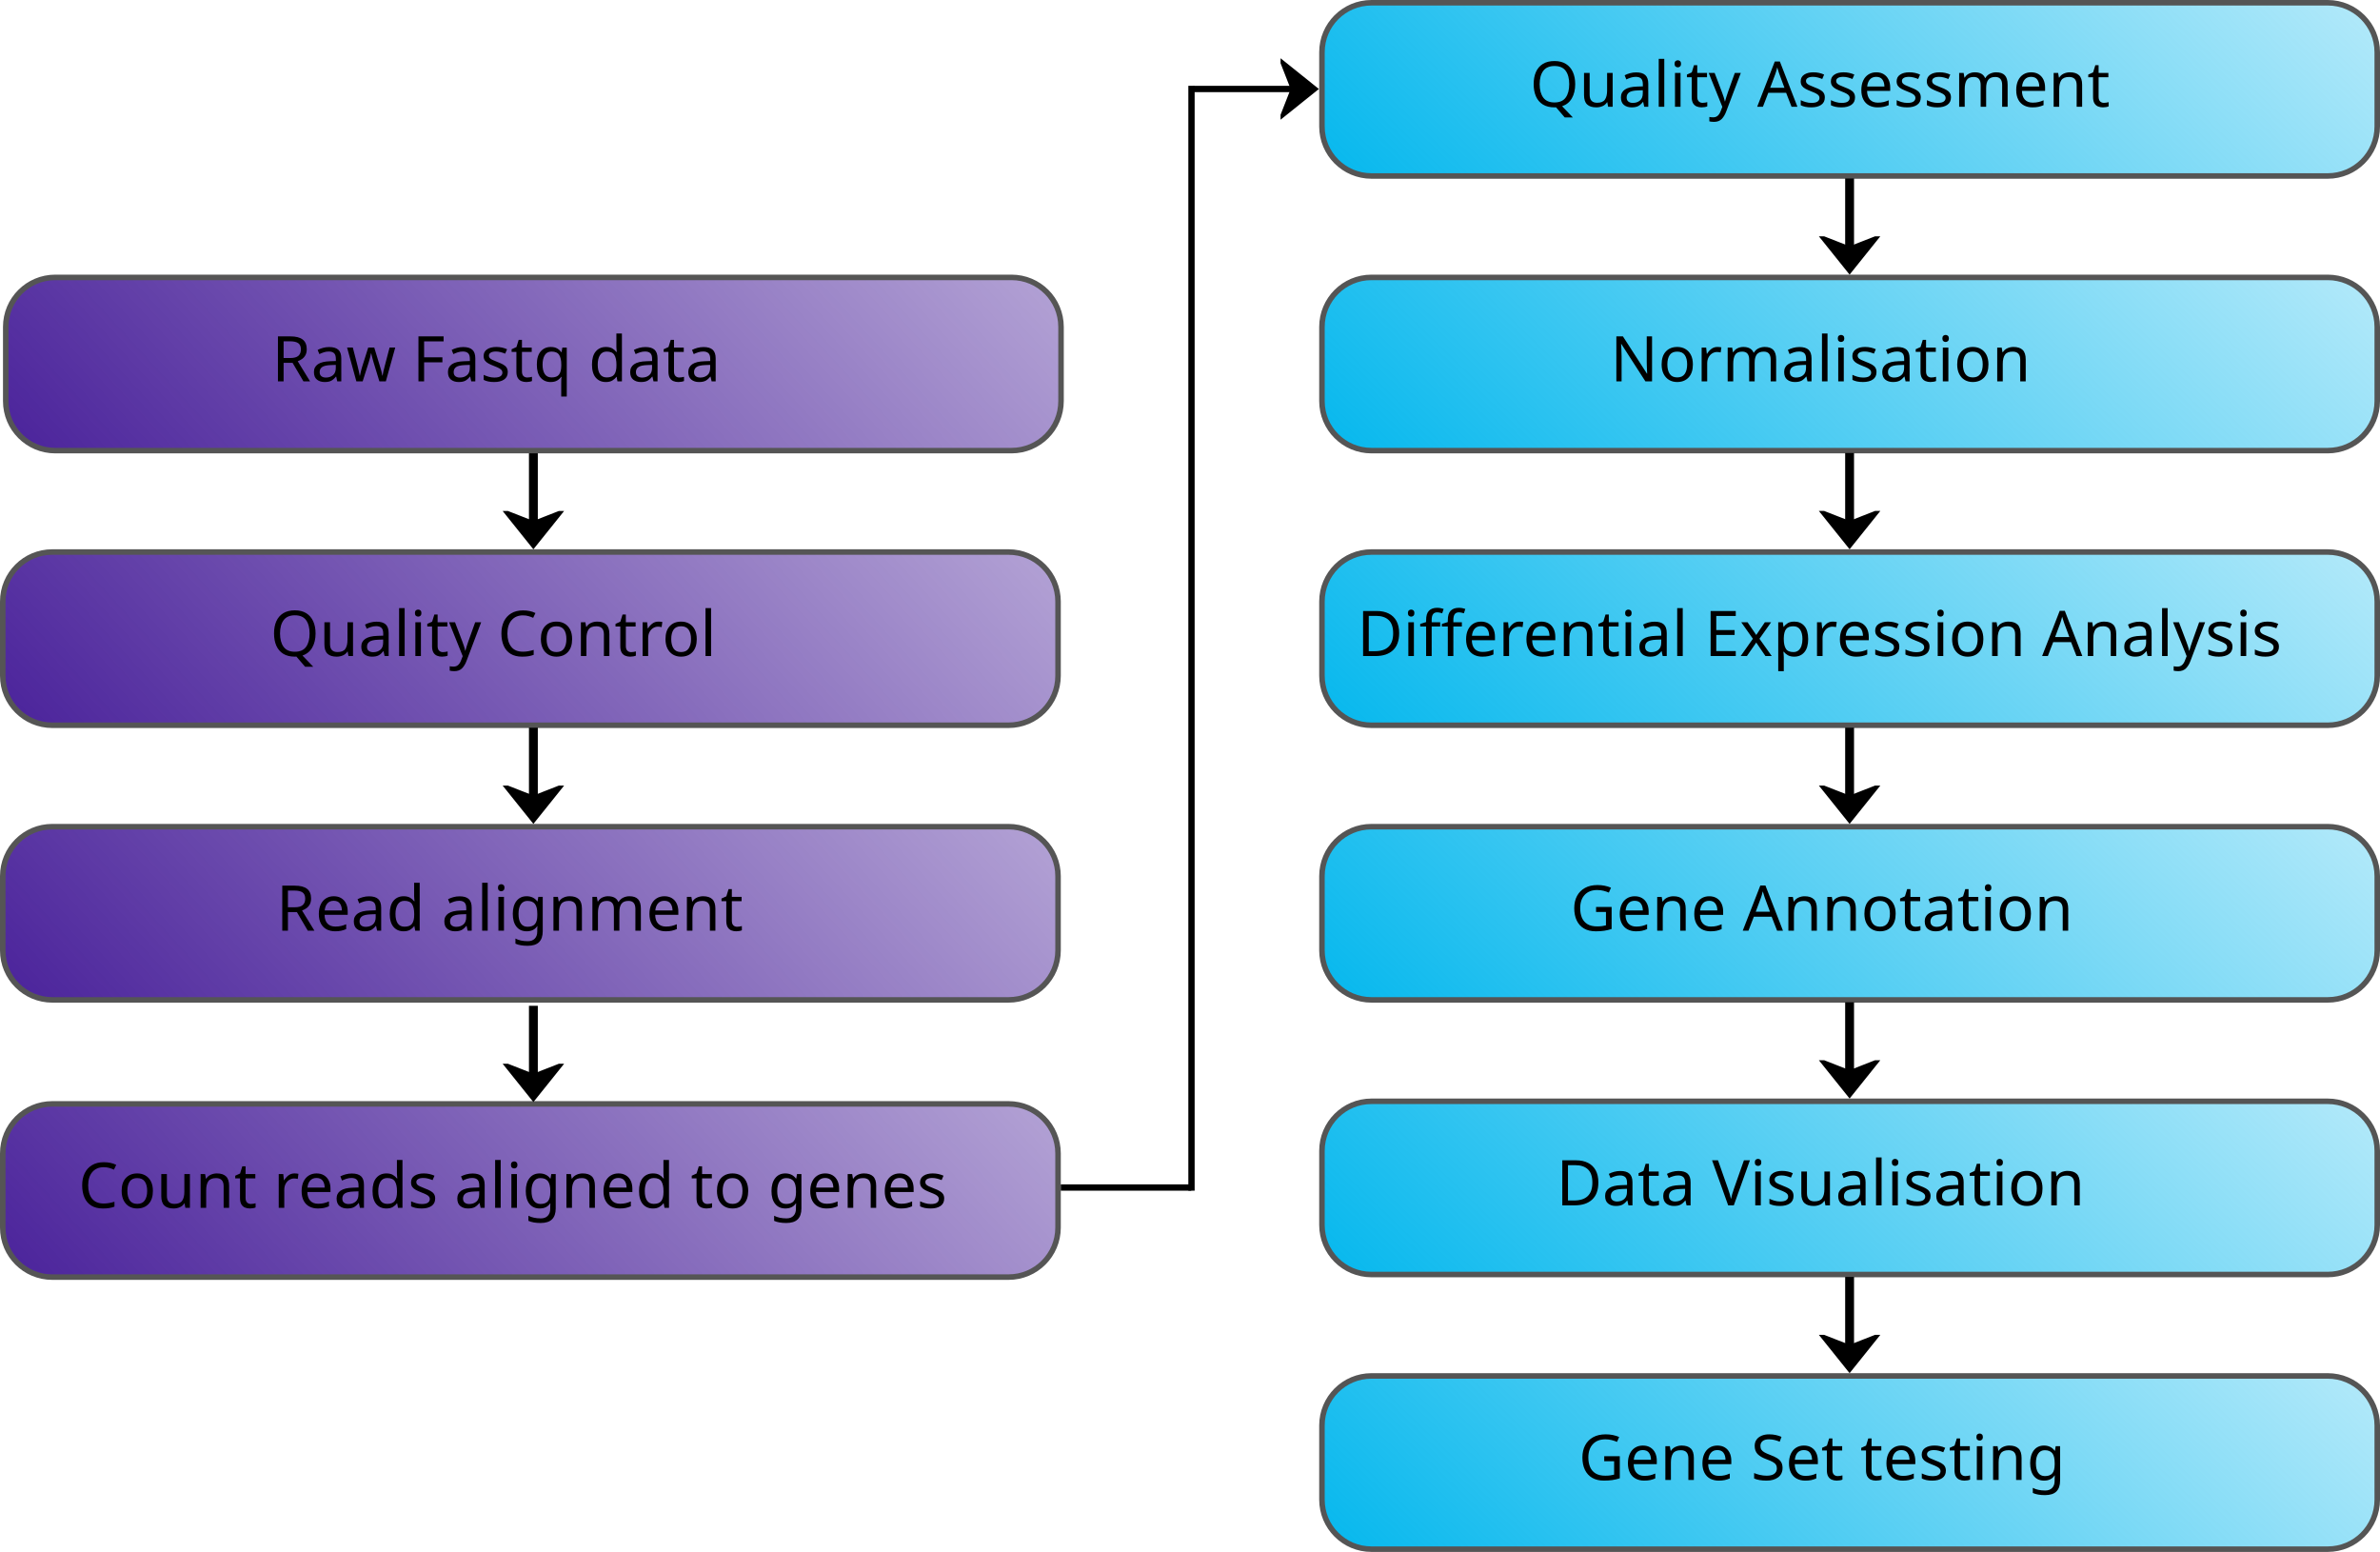
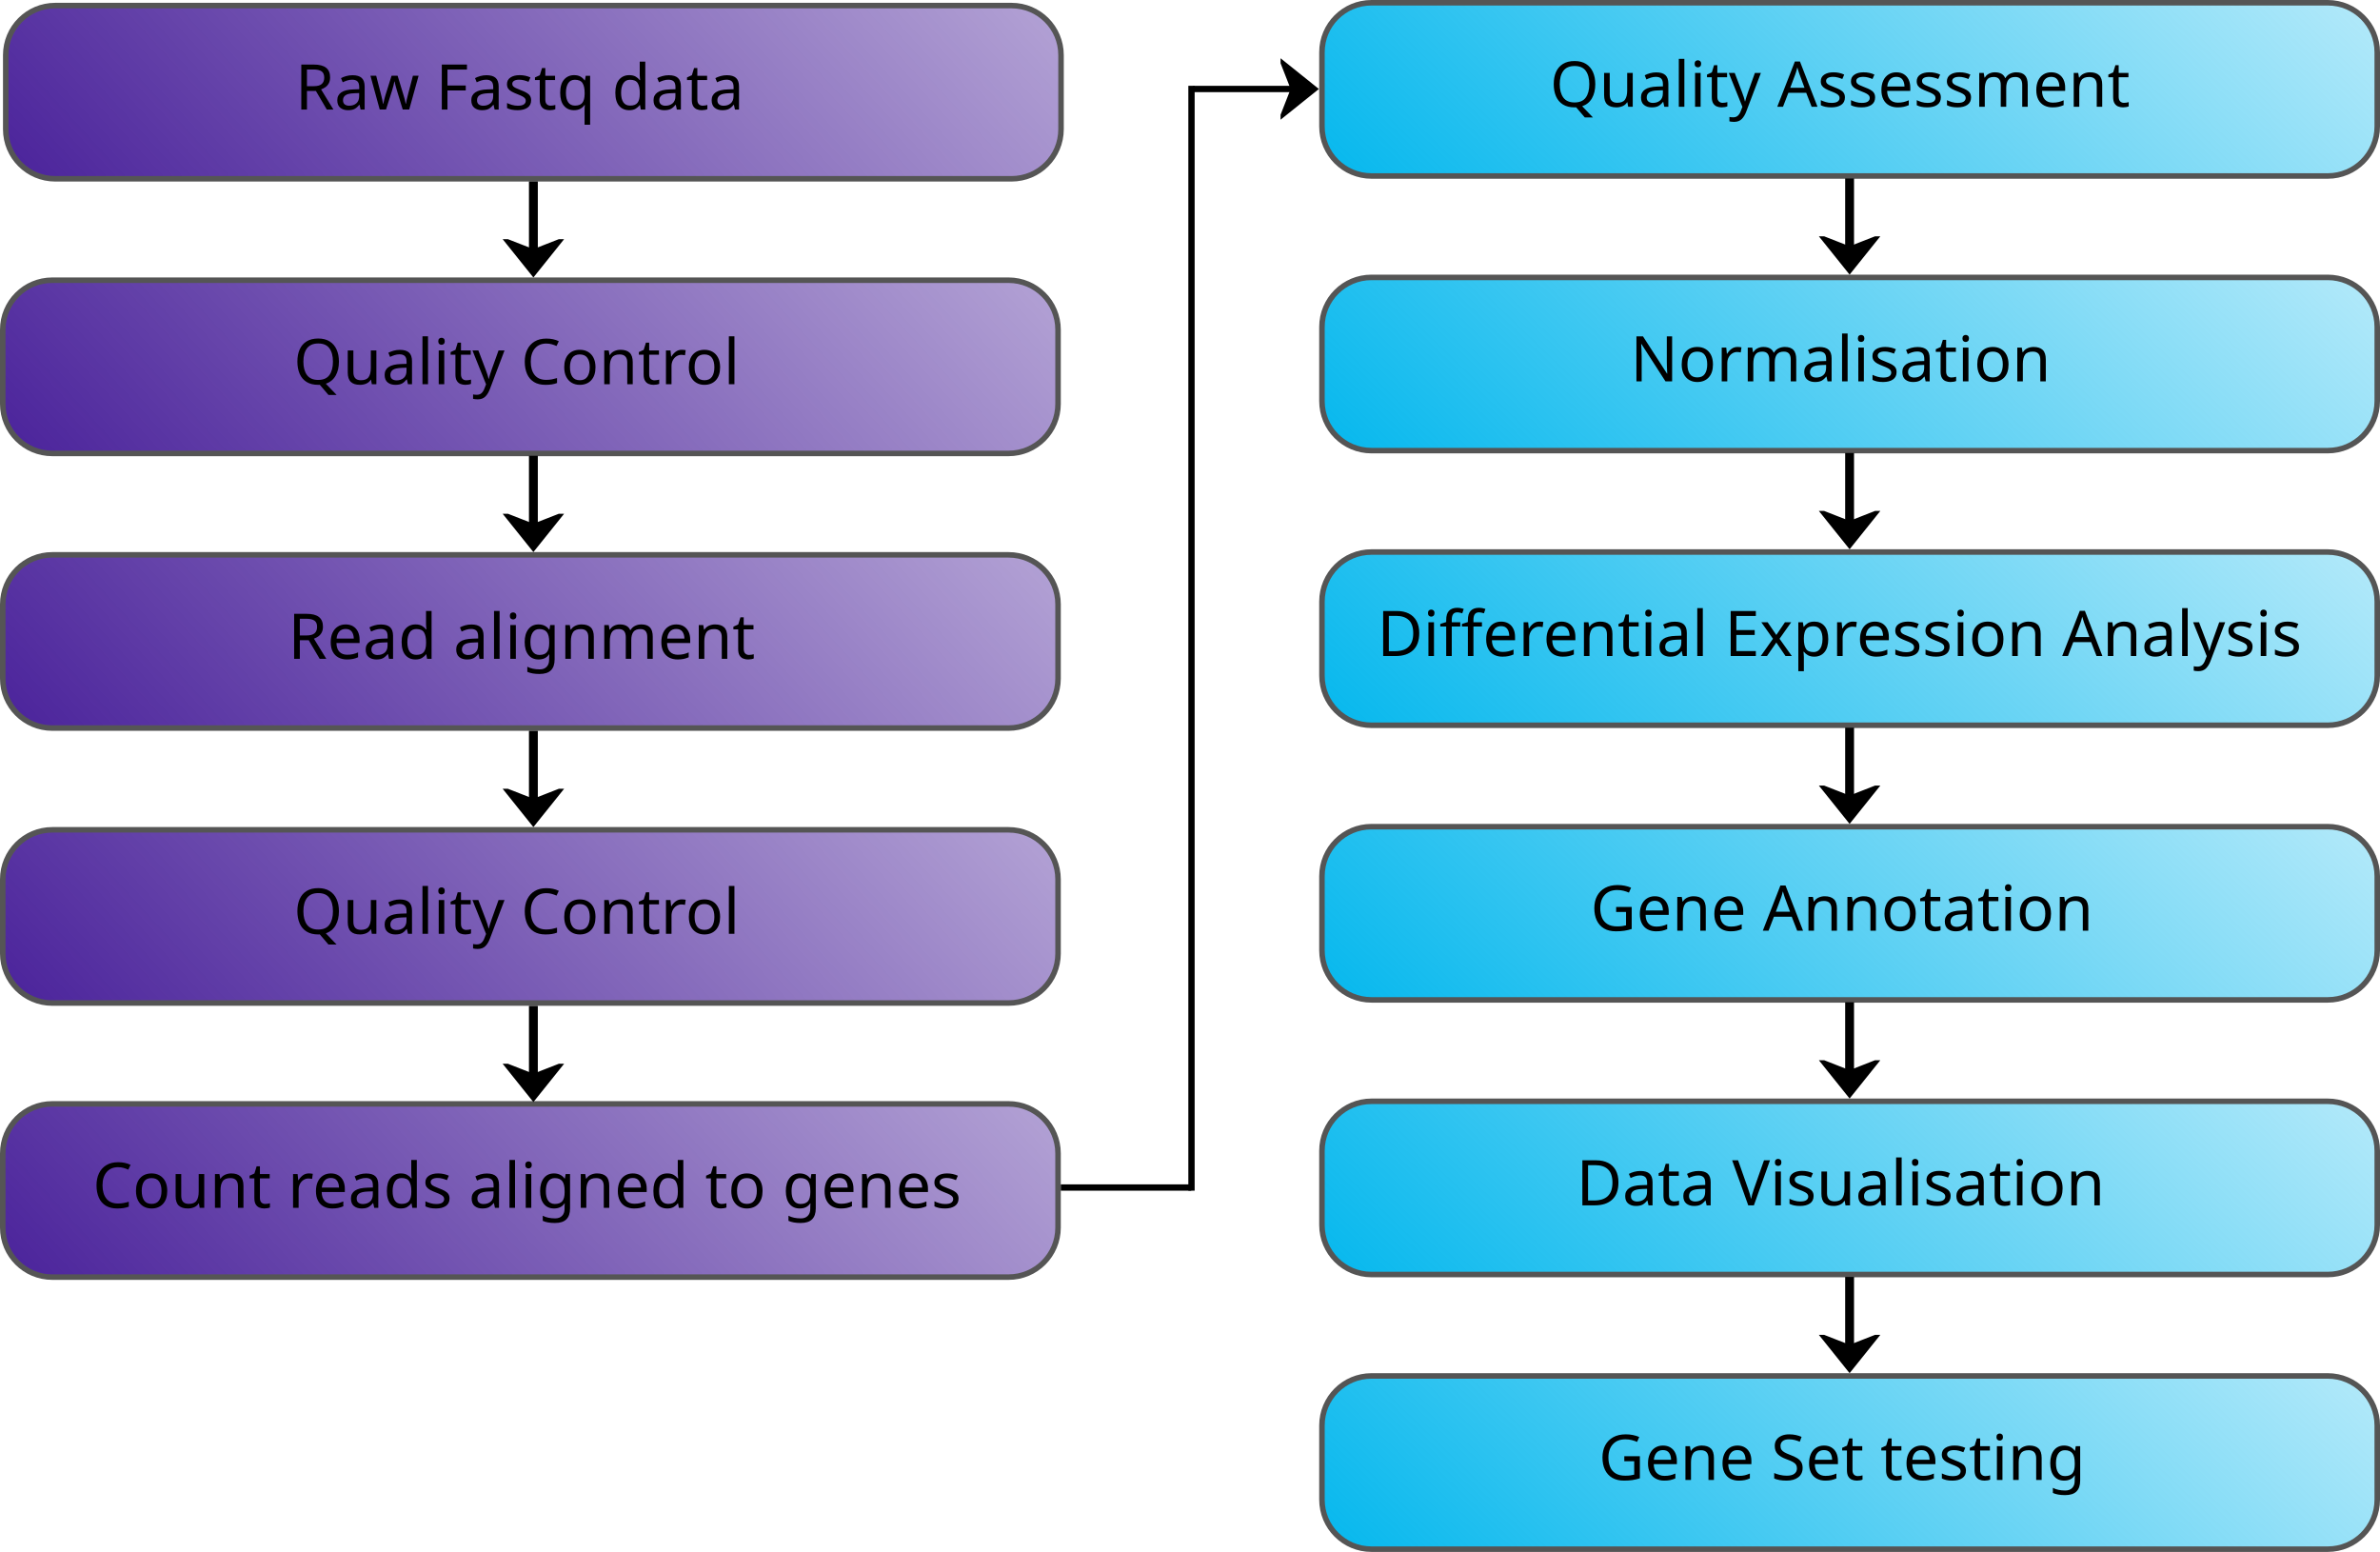
<svg xmlns="http://www.w3.org/2000/svg" xmlns:xlink="http://www.w3.org/1999/xlink" width="3020.517" height="1969.274" viewBox="0 0 3020.517 1969.274" id="svg4786" version="1.1">
  <defs id="defs4788">
    <linearGradient id="linearGradient5520">
      <stop style="stop-color:#2e008b;stop-opacity:1;" offset="0" id="stop5522" />
      <stop style="stop-color:#2e008b;stop-opacity:0;" offset="1" id="stop5524" />
    </linearGradient>
    <linearGradient id="linearGradient5436">
      <stop id="stop5514" offset="0" style="stop-color:#00b6ed;stop-opacity:1;" />
      <stop id="stop5516" offset="1" style="stop-color:#00b6ed;stop-opacity:0;" />
    </linearGradient>
    <linearGradient xlink:href="#linearGradient5436" id="linearGradient5466" x1="-400.02" y1="1848.362" x2="703.066" y2="700.829" gradientUnits="userSpaceOnUse" />
    <linearGradient xlink:href="#linearGradient5436" id="linearGradient5472" gradientUnits="userSpaceOnUse" x1="-400.02" y1="1848.362" x2="703.066" y2="700.829" gradientTransform="translate(0,317.1256)" />
    <linearGradient xlink:href="#linearGradient5436" id="linearGradient5476" gradientUnits="userSpaceOnUse" x1="-400.02" y1="1848.362" x2="703.066" y2="700.829" gradientTransform="translate(0,-274.2706)" />
    <linearGradient xlink:href="#linearGradient5436" id="linearGradient5480" gradientUnits="userSpaceOnUse" gradientTransform="translate(0,-597.1102)" x1="-400.02" y1="1848.362" x2="703.066" y2="700.829" />
    <linearGradient xlink:href="#linearGradient5436" id="linearGradient5484" gradientUnits="userSpaceOnUse" gradientTransform="translate(0,-905.6647)" x1="-400.02" y1="1848.362" x2="703.066" y2="700.829" />
    <linearGradient xlink:href="#linearGradient5436" id="linearGradient5488" gradientUnits="userSpaceOnUse" gradientTransform="translate(0,-1237.075)" x1="-400.02" y1="1848.362" x2="703.066" y2="700.829" />
    <linearGradient xlink:href="#linearGradient5436" id="linearGradient5492" gradientUnits="userSpaceOnUse" gradientTransform="translate(0,-1542.773)" x1="-400.02" y1="1848.362" x2="703.066" y2="700.829" />
    <linearGradient xlink:href="#linearGradient5520" id="linearGradient5526" x1="-2316.843" y1="1046.031" x2="-648.585" y2="-488.044" gradientUnits="userSpaceOnUse" gradientTransform="translate(3.787842,-8.377617)" />
    <linearGradient xlink:href="#linearGradient5520" id="linearGradient5545" gradientUnits="userSpaceOnUse" gradientTransform="translate(3.787842,-8.377617)" x1="-2316.843" y1="1046.031" x2="-648.585" y2="-488.044" />
    <linearGradient xlink:href="#linearGradient5520" id="linearGradient5555" gradientUnits="userSpaceOnUse" gradientTransform="translate(3.787842,-8.377617)" x1="-2316.843" y1="1046.031" x2="-648.585" y2="-488.044" />
    <linearGradient xlink:href="#linearGradient5436" id="linearGradient3885" gradientUnits="userSpaceOnUse" gradientTransform="translate(0,-1542.773)" x1="-400.02" y1="1848.362" x2="703.066" y2="700.829" />
    <linearGradient xlink:href="#linearGradient5520" id="linearGradient3901" gradientUnits="userSpaceOnUse" gradientTransform="translate(3.787842,-8.377617)" x1="-2316.843" y1="1046.031" x2="-648.585" y2="-488.044" />
    <linearGradient xlink:href="#linearGradient5520" id="linearGradient3907" gradientUnits="userSpaceOnUse" gradientTransform="translate(3.787842,-8.377617)" x1="-2316.843" y1="1046.031" x2="-648.585" y2="-488.044" />
-     <linearGradient xlink:href="#linearGradient5520" id="linearGradient3912" gradientUnits="userSpaceOnUse" gradientTransform="translate(3.1e-6,681.1062)" x1="-2316.843" y1="1046.031" x2="-648.585" y2="-488.044" />
+     <linearGradient xlink:href="#linearGradient5520" id="linearGradient3912" gradientUnits="userSpaceOnUse" gradientTransform="translate(3.1e-6,223.6542)" x1="-2316.843" y1="1046.031" x2="-648.585" y2="-488.044" />
    <linearGradient xlink:href="#linearGradient5520" id="linearGradient3916" gradientUnits="userSpaceOnUse" gradientTransform="translate(3.1e-6,1032.882)" x1="-2316.843" y1="1046.031" x2="-648.585" y2="-488.044" />
    <linearGradient xlink:href="#linearGradient5436" id="linearGradient3921" gradientUnits="userSpaceOnUse" gradientTransform="translate(-1670.437,51.461)" x1="-400.02" y1="1848.362" x2="703.066" y2="700.829" />
+     <linearGradient xlink:href="#linearGradient5520" id="linearGradient957" gradientUnits="userSpaceOnUse" gradientTransform="translate(3.787842,-8.377617)" x1="-2316.843" y1="1046.031" x2="-648.585" y2="-488.044" />
  </defs>
  <g id="layer1" transform="translate(2354.722,34.01277)">
    <rect style="fill:url(#linearGradient3916);fill-opacity:1;stroke:#555555;stroke-width:7;stroke-miterlimit:4;stroke-opacity:1;stroke-dasharray:none" id="rect3914" width="1339.292" height="219.81" x="-2351.222" y="1366.742" ry="62.803" />
-     <text xml:space="preserve" style="font-size:40px;font-style:normal;font-weight:normal;text-align:center;line-height:125%;letter-spacing:0px;word-spacing:0px;text-anchor:middle;fill:#000000;fill-opacity:1;stroke:none;font-family:sans-serif" x="-1678.061" y="1498.666" id="text5336">
-       <tspan id="tspan5338" x="-1678.061" y="1498.666" style="font-size:80px">Count reads aligned to genes</tspan>
+     <text xml:space="preserve" style="font-style:normal;font-weight:normal;line-height:0%;font-family:sans-serif;text-align:center;letter-spacing:0px;word-spacing:0px;text-anchor:middle;fill:#000000;fill-opacity:1;stroke:none" x="-1678.061" y="1498.666" id="text5336">
+       <tspan id="tspan5338" x="-1678.061" y="1498.666" style="font-size:80px;line-height:1.25">Count reads aligned to genes</tspan>
    </text>
    <g id="g5580" transform="translate(0,-108.7184)">
      <rect style="fill:url(#linearGradient5488);fill-opacity:1;stroke:#555555;stroke-width:7;stroke-miterlimit:4;stroke-opacity:1;stroke-dasharray:none" id="rect5486" width="1339.292" height="219.81" x="-676.997" y="78.206" ry="62.803" />
-       <text xml:space="preserve" style="font-size:40px;font-style:normal;font-weight:normal;text-align:center;line-height:125%;letter-spacing:0px;word-spacing:0px;text-anchor:middle;fill:#000000;fill-opacity:1;stroke:none;font-family:sans-serif" x="-8.62" y="210.147" id="text5349">
-         <tspan id="tspan5351" x="-8.62" y="210.147" style="font-size:80px">Quality Assessment</tspan>
+       <text xml:space="preserve" style="font-style:normal;font-weight:normal;line-height:0%;font-family:sans-serif;text-align:center;letter-spacing:0px;word-spacing:0px;text-anchor:middle;fill:#000000;fill-opacity:1;stroke:none" x="-8.62" y="210.147" id="text5349">
+         <tspan id="tspan5351" x="-8.62" y="210.147" style="font-size:80px;line-height:1.25">Quality Assessment</tspan>
      </text>
    </g>
    <g id="g5590" transform="translate(0,-51.69791)">
      <rect style="fill:url(#linearGradient5480);fill-opacity:1;stroke:#555555;stroke-width:7;stroke-miterlimit:4;stroke-opacity:1;stroke-dasharray:none" id="rect5478" width="1339.292" height="219.81" x="-676.997" y="718.171" ry="62.803" />
-       <text xml:space="preserve" style="font-size:40px;font-style:normal;font-weight:normal;text-align:center;line-height:125%;letter-spacing:0px;word-spacing:0px;text-anchor:middle;fill:#000000;fill-opacity:1;stroke:none;font-family:sans-serif" x="-9.304" y="850.147" id="text5365">
-         <tspan id="tspan5367" x="-9.304" y="850.147" style="font-size:80px">Differential Expression Analysis</tspan>
+       <text xml:space="preserve" style="font-style:normal;font-weight:normal;line-height:0%;font-family:sans-serif;text-align:center;letter-spacing:0px;word-spacing:0px;text-anchor:middle;fill:#000000;fill-opacity:1;stroke:none" x="-9.304" y="850.147" id="text5365">
+         <tspan id="tspan5367" x="-9.304" y="850.147" style="font-size:80px;line-height:1.25">Differential Expression Analysis</tspan>
      </text>
    </g>
    <g id="g5595" transform="translate(0,-26.04471)">
      <rect ry="62.803" y="1041.01" x="-676.997" height="219.81" width="1339.292" id="rect5474" style="fill:url(#linearGradient5476);fill-opacity:1;stroke:#555555;stroke-width:7;stroke-miterlimit:4;stroke-opacity:1;stroke-dasharray:none" />
-       <text id="text5375" y="1173.004" x="-6.159" style="font-size:40px;font-style:normal;font-weight:normal;text-align:center;line-height:125%;letter-spacing:0px;word-spacing:0px;text-anchor:middle;fill:#000000;fill-opacity:1;stroke:none;font-family:sans-serif" xml:space="preserve">
-         <tspan style="font-size:80px" y="1173.004" x="-6.159" id="tspan5377">Gene Annotation</tspan>
+       <text id="text5375" y="1173.004" x="-6.159" style="font-style:normal;font-weight:normal;line-height:0%;font-family:sans-serif;text-align:center;letter-spacing:0px;word-spacing:0px;text-anchor:middle;fill:#000000;fill-opacity:1;stroke:none" xml:space="preserve">
+         <tspan style="font-size:80px;line-height:1.25" y="1173.004" x="-6.159" id="tspan5377">Gene Annotation</tspan>
      </text>
    </g>
    <g id="g5600" transform="translate(0,48.17743)">
      <rect style="fill:url(#linearGradient5466);fill-opacity:1;stroke:#555555;stroke-width:7;stroke-miterlimit:4;stroke-opacity:1;stroke-dasharray:none" id="rect5381" width="1339.292" height="219.81" x="-676.997" y="1315.281" ry="62.803" />
-       <text xml:space="preserve" style="font-size:40px;font-style:normal;font-weight:normal;text-align:center;line-height:125%;letter-spacing:0px;word-spacing:0px;text-anchor:middle;fill:#000000;fill-opacity:1;stroke:none;font-family:sans-serif" x="-7.839" y="1447.29" id="text5383">
-         <tspan id="tspan5385" x="-7.839" y="1447.29" style="font-size:80px">Data Visualisation</tspan>
+       <text xml:space="preserve" style="font-style:normal;font-weight:normal;line-height:0%;font-family:sans-serif;text-align:center;letter-spacing:0px;word-spacing:0px;text-anchor:middle;fill:#000000;fill-opacity:1;stroke:none" x="-7.839" y="1447.29" id="text5383">
+         <tspan id="tspan5385" x="-7.839" y="1447.29" style="font-size:80px;line-height:1.25">Data Visualisation</tspan>
      </text>
    </g>
    <g id="g5605" transform="translate(0,79.54461)">
      <rect ry="62.803" y="1632.407" x="-676.997" height="219.81" width="1339.292" id="rect5470" style="fill:url(#linearGradient5472);fill-opacity:1;stroke:#555555;stroke-width:7;stroke-miterlimit:4;stroke-opacity:1;stroke-dasharray:none" />
-       <text id="text5391" y="1764.432" x="-5.964" style="font-size:40px;font-style:normal;font-weight:normal;text-align:center;line-height:125%;letter-spacing:0px;word-spacing:0px;text-anchor:middle;fill:#000000;fill-opacity:1;stroke:none;font-family:sans-serif" xml:space="preserve">
-         <tspan style="font-size:80px" y="1764.432" x="-5.964" id="tspan5393">Gene Set testing</tspan>
+       <text id="text5391" y="1764.432" x="-5.964" style="font-style:normal;font-weight:normal;line-height:0%;font-family:sans-serif;text-align:center;letter-spacing:0px;word-spacing:0px;text-anchor:middle;fill:#000000;fill-opacity:1;stroke:none" xml:space="preserve">
+         <tspan style="font-size:80px;line-height:1.25" y="1764.432" x="-5.964" id="tspan5393">Gene Set testing</tspan>
      </text>
-     </g>
-     <g id="g5563" transform="translate(0,56.90316)">
-       <g transform="translate(-3.787839,284.0879)" id="g5537">
-         <rect style="fill:url(#linearGradient5545);fill-opacity:1;stroke:#555555;stroke-width:7;stroke-miterlimit:4;stroke-opacity:1;stroke-dasharray:none" id="rect5539" width="1339.292" height="219.81" x="-2347.434" y="325.482" ry="62.803" />
-         <text xml:space="preserve" style="font-size:40px;font-style:normal;font-weight:normal;text-align:center;line-height:125%;letter-spacing:0px;word-spacing:0px;text-anchor:middle;fill:#000000;fill-opacity:1;stroke:none;font-family:sans-serif" x="-1678.061" y="457.457" id="text5541">
-           <tspan id="tspan5543" x="-1678.061" y="457.457" style="font-size:80px">Quality Control</tspan>
-         </text>
-       </g>
-     </g>
-     <rect ry="62.803" y="1014.966" x="-2351.222" height="219.81" width="1339.292" id="rect5549" style="fill:url(#linearGradient3912);fill-opacity:1;stroke:#555555;stroke-width:7;stroke-miterlimit:4;stroke-opacity:1;stroke-dasharray:none" />
-     <text id="text5551" y="1146.941" x="-1681.849" style="font-size:40px;font-style:normal;font-weight:normal;text-align:center;line-height:125%;letter-spacing:0px;word-spacing:0px;text-anchor:middle;fill:#000000;fill-opacity:1;stroke:none;font-family:sans-serif" xml:space="preserve">
-       <tspan style="font-size:80px" y="1146.941" x="-1681.849" id="tspan5553">Read alignment</tspan>
-     </text>
-     <g id="g5619" transform="matrix(0.9860394,0,0,0.4999851,47.76292,762.7661)">
-       <path id="path5612" d="m -1749.982,-443.834 0,193.18" style="fill:none;stroke:#000000;stroke-width:11.4;stroke-linecap:butt;stroke-linejoin:miter;stroke-miterlimit:4;stroke-opacity:1;stroke-dasharray:none" />
-       <path id="path5614" d="m -1786.659,-294.805 18.338,45.094 18.338,45.093 18.338,-45.093 18.339,-45.094 -3.271,0 -14.522,11.197 -18.884,14.56 -18.884,-14.56 -14.522,-11.197 -3.271,0 z" style="fill:#000000;fill-opacity:1;stroke:#000000;stroke-width:3.874;stroke-miterlimit:4;stroke-opacity:1;stroke-dasharray:none" />
    </g>
    <g id="g5585" transform="translate(0,-91.63617)">
      <rect ry="62.803" y="409.616" x="-676.997" height="219.81" width="1339.292" id="rect5482" style="fill:url(#linearGradient5484);fill-opacity:1;stroke:#555555;stroke-width:7;stroke-miterlimit:4;stroke-opacity:1;stroke-dasharray:none" />
-       <text id="text5357" y="541.575" x="-7.839" style="font-size:40px;font-style:normal;font-weight:normal;text-align:center;line-height:125%;letter-spacing:0px;word-spacing:0px;text-anchor:middle;fill:#000000;fill-opacity:1;stroke:none;font-family:sans-serif" xml:space="preserve">
-         <tspan style="font-size:80px" y="541.575" x="-7.839" id="tspan5359">Normalisation</tspan>
+       <text id="text5357" y="541.575" x="-7.839" style="font-style:normal;font-weight:normal;line-height:0%;font-family:sans-serif;text-align:center;letter-spacing:0px;word-spacing:0px;text-anchor:middle;fill:#000000;fill-opacity:1;stroke:none" xml:space="preserve">
+         <tspan style="font-size:80px;line-height:1.25" y="541.575" x="-7.839" id="tspan5359">Normalisation</tspan>
      </text>
    </g>
-     <g id="g5569" transform="translate(0,-7.50177)">
-       <g id="g5532">
-         <rect ry="62.803" y="325.482" x="-2347.434" height="219.81" width="1339.292" id="rect5508" style="fill:url(#linearGradient5526);fill-opacity:1;stroke:#555555;stroke-width:7;stroke-miterlimit:4;stroke-opacity:1;stroke-dasharray:none" />
-         <text id="text5528" y="457.457" x="-1678.061" style="font-size:40px;font-style:normal;font-weight:normal;text-align:center;line-height:125%;letter-spacing:0px;word-spacing:0px;text-anchor:middle;fill:#000000;fill-opacity:1;stroke:none;font-family:sans-serif" xml:space="preserve">
-           <tspan style="font-size:80px" y="457.457" x="-1678.061" id="tspan5530">Raw Fastq data</tspan>
-         </text>
+     <g id="g978" transform="translate(0,112.5273)">
+       <g transform="translate(0,-400.5488)" id="g5563">
+         <g id="g5537" transform="translate(-3.787839,284.0879)">
+           <rect ry="62.803" y="325.482" x="-2347.434" height="219.81" width="1339.292" id="rect5539" style="fill:url(#linearGradient5545);fill-opacity:1;stroke:#555555;stroke-width:7;stroke-miterlimit:4;stroke-dasharray:none;stroke-opacity:1" />
+           <text id="text5541" y="457.457" x="-1678.061" style="font-style:normal;font-weight:normal;line-height:0%;font-family:sans-serif;text-align:center;letter-spacing:0px;word-spacing:0px;text-anchor:middle;fill:#000000;fill-opacity:1;stroke:none" xml:space="preserve">
+             <tspan style="font-size:80px;line-height:1.25" y="457.457" x="-1678.061" id="tspan5543">Quality Control</tspan>
+           </text>
+         </g>
      </g>
-     </g>
-     <g transform="matrix(0.9860394,0,0,0.4999851,47.76292,1111.201)" id="g5623">
-       <path style="fill:none;stroke:#000000;stroke-width:11.4;stroke-linecap:butt;stroke-linejoin:miter;stroke-miterlimit:4;stroke-opacity:1;stroke-dasharray:none" d="m -1749.982,-443.834 0,193.18" id="path5625" />
-       <path style="fill:#000000;fill-opacity:1;stroke:#000000;stroke-width:3.874;stroke-miterlimit:4;stroke-opacity:1;stroke-dasharray:none" d="m -1786.659,-294.805 18.338,45.094 18.338,45.093 18.338,-45.093 18.339,-45.094 -3.271,0 -14.522,11.197 -18.884,14.56 -18.884,-14.56 -14.522,-11.197 -3.271,0 z" id="path5627" />
+       <rect style="fill:url(#linearGradient3912);fill-opacity:1;stroke:#555555;stroke-width:7;stroke-miterlimit:4;stroke-dasharray:none;stroke-opacity:1" id="rect5549" width="1339.292" height="219.81" x="-2351.222" y="557.514" ry="62.803" />
+       <text xml:space="preserve" style="font-style:normal;font-weight:normal;line-height:0%;font-family:sans-serif;text-align:center;letter-spacing:0px;word-spacing:0px;text-anchor:middle;fill:#000000;fill-opacity:1;stroke:none" x="-1681.849" y="689.489" id="text5551">
+         <tspan id="tspan5553" x="-1681.849" y="689.489" style="font-size:80px;line-height:1.25">Read alignment</tspan>
+       </text>
+       <g transform="matrix(0.9860394,0,0,0.4999851,47.76292,305.3142)" id="g5619">
+         <path style="fill:none;stroke:#000000;stroke-width:11.4;stroke-linecap:butt;stroke-linejoin:miter;stroke-miterlimit:4;stroke-dasharray:none;stroke-opacity:1" d="m -1749.982,-443.834 v 193.18" id="path5612" />
+         <path style="fill:#000000;fill-opacity:1;stroke:#000000;stroke-width:3.874;stroke-miterlimit:4;stroke-dasharray:none;stroke-opacity:1" d="m -1786.659,-294.805 18.338,45.094 18.338,45.093 18.338,-45.093 18.339,-45.094 h -3.271 l -14.522,11.197 -18.884,14.56 -18.884,-14.56 -14.522,-11.197 z" id="path5614" />
+       </g>
+       <g transform="translate(0,-464.9538)" id="g5569">
+         <g id="g5532">
+           <rect style="fill:url(#linearGradient5526);fill-opacity:1;stroke:#555555;stroke-width:7;stroke-miterlimit:4;stroke-dasharray:none;stroke-opacity:1" id="rect5508" width="1339.292" height="219.81" x="-2347.434" y="325.482" ry="62.803" />
+           <text xml:space="preserve" style="font-style:normal;font-weight:normal;line-height:0%;font-family:sans-serif;text-align:center;letter-spacing:0px;word-spacing:0px;text-anchor:middle;fill:#000000;fill-opacity:1;stroke:none" x="-1678.061" y="457.457" id="text5528">
+             <tspan id="tspan5530" x="-1678.061" y="457.457" style="font-size:80px;line-height:1.25">Raw Fastq data</tspan>
+           </text>
+         </g>
+       </g>
+       <g id="g5623" transform="matrix(0.9860394,0,0,0.4999851,47.76292,653.749)">
+         <path id="path5625" d="m -1749.982,-443.834 v 193.18" style="fill:none;stroke:#000000;stroke-width:11.4;stroke-linecap:butt;stroke-linejoin:miter;stroke-miterlimit:4;stroke-dasharray:none;stroke-opacity:1" />
+         <path id="path5627" d="m -1786.659,-294.805 18.338,45.094 18.338,45.093 18.338,-45.093 18.339,-45.094 h -3.271 l -14.522,11.197 -18.884,14.56 -18.884,-14.56 -14.522,-11.197 z" style="fill:#000000;fill-opacity:1;stroke:#000000;stroke-width:3.874;stroke-miterlimit:4;stroke-dasharray:none;stroke-opacity:1" />
+       </g>
    </g>
    <g transform="matrix(0.9860394,0,0,0.4999851,1718.2,414.2155)" id="g5635">
      <path style="fill:none;stroke:#000000;stroke-width:11.4;stroke-linecap:butt;stroke-linejoin:miter;stroke-miterlimit:4;stroke-opacity:1;stroke-dasharray:none" d="m -1749.982,-443.834 0,193.18" id="path5637" />
      <path style="fill:#000000;fill-opacity:1;stroke:#000000;stroke-width:3.874;stroke-miterlimit:4;stroke-opacity:1;stroke-dasharray:none" d="m -1786.659,-294.805 18.338,45.094 18.338,45.093 18.338,-45.093 18.339,-45.094 -3.271,0 -14.522,11.197 -18.884,14.56 -18.884,-14.56 -14.522,-11.197 -3.271,0 z" id="path5639" />
    </g>
    <g transform="matrix(0.9860394,0,0,0.4999851,1718.2,762.7083)" id="g5641">
      <path style="fill:none;stroke:#000000;stroke-width:11.4;stroke-linecap:butt;stroke-linejoin:miter;stroke-miterlimit:4;stroke-opacity:1;stroke-dasharray:none" d="m -1749.982,-443.834 0,193.18" id="path5643" />
      <path style="fill:#000000;fill-opacity:1;stroke:#000000;stroke-width:3.874;stroke-miterlimit:4;stroke-opacity:1;stroke-dasharray:none" d="m -1786.659,-294.805 18.338,45.094 18.338,45.093 18.338,-45.093 18.339,-45.094 -3.271,0 -14.522,11.197 -18.884,14.56 -18.884,-14.56 -14.522,-11.197 -3.271,0 z" id="path5645" />
    </g>
    <g id="g5647" transform="matrix(0.9860394,0,0,0.4999851,1718.2,1111.201)">
      <path id="path5649" d="m -1749.982,-443.834 0,193.18" style="fill:none;stroke:#000000;stroke-width:11.4;stroke-linecap:butt;stroke-linejoin:miter;stroke-miterlimit:4;stroke-opacity:1;stroke-dasharray:none" />
      <path id="path5651" d="m -1786.659,-294.805 18.338,45.094 18.338,45.093 18.338,-45.093 18.339,-45.094 -3.271,0 -14.522,11.197 -18.884,14.56 -18.884,-14.56 -14.522,-11.197 -3.271,0 z" style="fill:#000000;fill-opacity:1;stroke:#000000;stroke-width:3.874;stroke-miterlimit:4;stroke-opacity:1;stroke-dasharray:none" />
    </g>
    <g id="g5653" transform="matrix(0.9860394,0,0,0.4999851,1718.2,1459.694)">
      <path id="path5655" d="m -1749.982,-443.834 0,193.18" style="fill:none;stroke:#000000;stroke-width:11.4;stroke-linecap:butt;stroke-linejoin:miter;stroke-miterlimit:4;stroke-opacity:1;stroke-dasharray:none" />
      <path id="path5657" d="m -1786.659,-294.805 18.338,45.094 18.338,45.093 18.338,-45.093 18.339,-45.094 -3.271,0 -14.522,11.197 -18.884,14.56 -18.884,-14.56 -14.522,-11.197 -3.271,0 z" style="fill:#000000;fill-opacity:1;stroke:#000000;stroke-width:3.874;stroke-miterlimit:4;stroke-opacity:1;stroke-dasharray:none" />
    </g>
    <g transform="matrix(0.9860394,0,0,0.4999851,1718.2,1808.187)" id="g5659">
      <path style="fill:none;stroke:#000000;stroke-width:11.4;stroke-linecap:butt;stroke-linejoin:miter;stroke-miterlimit:4;stroke-opacity:1;stroke-dasharray:none" d="m -1749.982,-443.834 0,193.18" id="path5661" />
      <path style="fill:#000000;fill-opacity:1;stroke:#000000;stroke-width:3.874;stroke-miterlimit:4;stroke-opacity:1;stroke-dasharray:none" d="m -1786.659,-294.805 18.338,45.094 18.338,45.093 18.338,-45.093 18.339,-45.094 -3.271,0 -14.522,11.197 -18.884,14.56 -18.884,-14.56 -14.522,-11.197 -3.271,0 z" id="path5663" />
    </g>
    <g id="g5707" transform="translate(0,348.0009)">
      <path style="fill:none;stroke:#000000;stroke-width:8;stroke-linecap:butt;stroke-linejoin:miter;stroke-miterlimit:4;stroke-opacity:1;stroke-dasharray:none" d="m -840.55,-269.101 134.465,0" id="path5667" />
      <path style="fill:#000000;fill-opacity:1;stroke:#000000;stroke-width:2.72;stroke-miterlimit:4;stroke-opacity:1;stroke-dasharray:none" d="m -728.159,-232.936 22.546,-18.082 22.546,-18.082 -22.546,-18.082 -22.546,-18.083 0,3.226 5.598,14.319 7.28,18.62 -7.28,18.62 -5.598,14.32 0,3.225 z" id="path5669" />
      <path id="path5675" d="m -1008.429,1124.87 165.534,0" style="fill:none;stroke:#000000;stroke-width:8;stroke-linecap:butt;stroke-linejoin:miter;stroke-miterlimit:4;stroke-opacity:1;stroke-dasharray:none" />
      <path style="fill:none;stroke:#000000;stroke-width:8;stroke-linecap:butt;stroke-linejoin:miter;stroke-miterlimit:4;stroke-opacity:1;stroke-dasharray:none" d="m -842.569,1128.873 0,-1402.018" id="path5681" />
    </g>
    <g id="g3879" transform="matrix(0.9860394,0,0,0.4999851,47.76292,1464.188)">
      <path id="path3881" d="m -1749.982,-443.834 0,193.18" style="fill:none;stroke:#000000;stroke-width:11.4;stroke-linecap:butt;stroke-linejoin:miter;stroke-miterlimit:4;stroke-opacity:1;stroke-dasharray:none" />
      <path id="path3883" d="m -1786.659,-294.805 18.338,45.094 18.338,45.093 18.338,-45.093 18.339,-45.094 -3.271,0 -14.522,11.197 -18.884,14.56 -18.884,-14.56 -14.522,-11.197 -3.271,0 z" style="fill:#000000;fill-opacity:1;stroke:#000000;stroke-width:3.874;stroke-miterlimit:4;stroke-opacity:1;stroke-dasharray:none" />
    </g>
+     <g id="g955" transform="translate(0,809.9469)">
+       <g id="g939" transform="translate(0,-400.5488)">
+         <g transform="translate(-3.787839,284.0879)" id="g937">
+           <rect style="fill:url(#linearGradient957);fill-opacity:1;stroke:#555555;stroke-width:7;stroke-miterlimit:4;stroke-dasharray:none;stroke-opacity:1" id="rect931" width="1339.292" height="219.81" x="-2347.434" y="325.482" ry="62.803" />
+           <text xml:space="preserve" style="font-style:normal;font-weight:normal;line-height:0%;font-family:sans-serif;text-align:center;letter-spacing:0px;word-spacing:0px;text-anchor:middle;fill:#000000;fill-opacity:1;stroke:none" x="-1678.061" y="457.457" id="text935">
+             <tspan id="tspan933" x="-1678.061" y="457.457" style="font-size:80px;line-height:1.25">Quality Control</tspan>
+           </text>
+         </g>
+       </g>
+       <g id="g945" transform="matrix(0.9860394,0,0,0.4999851,47.76292,305.3142)">
+         <path id="path941" d="m -1749.982,-443.834 v 193.18" style="fill:none;stroke:#000000;stroke-width:11.4;stroke-linecap:butt;stroke-linejoin:miter;stroke-miterlimit:4;stroke-dasharray:none;stroke-opacity:1" />
+         <path id="path943" d="m -1786.659,-294.805 18.338,45.094 18.338,45.093 18.338,-45.093 18.339,-45.094 h -3.271 l -14.522,11.197 -18.884,14.56 -18.884,-14.56 -14.522,-11.197 z" style="fill:#000000;fill-opacity:1;stroke:#000000;stroke-width:3.874;stroke-miterlimit:4;stroke-dasharray:none;stroke-opacity:1" />
+       </g>
+     </g>
  </g>
</svg>
